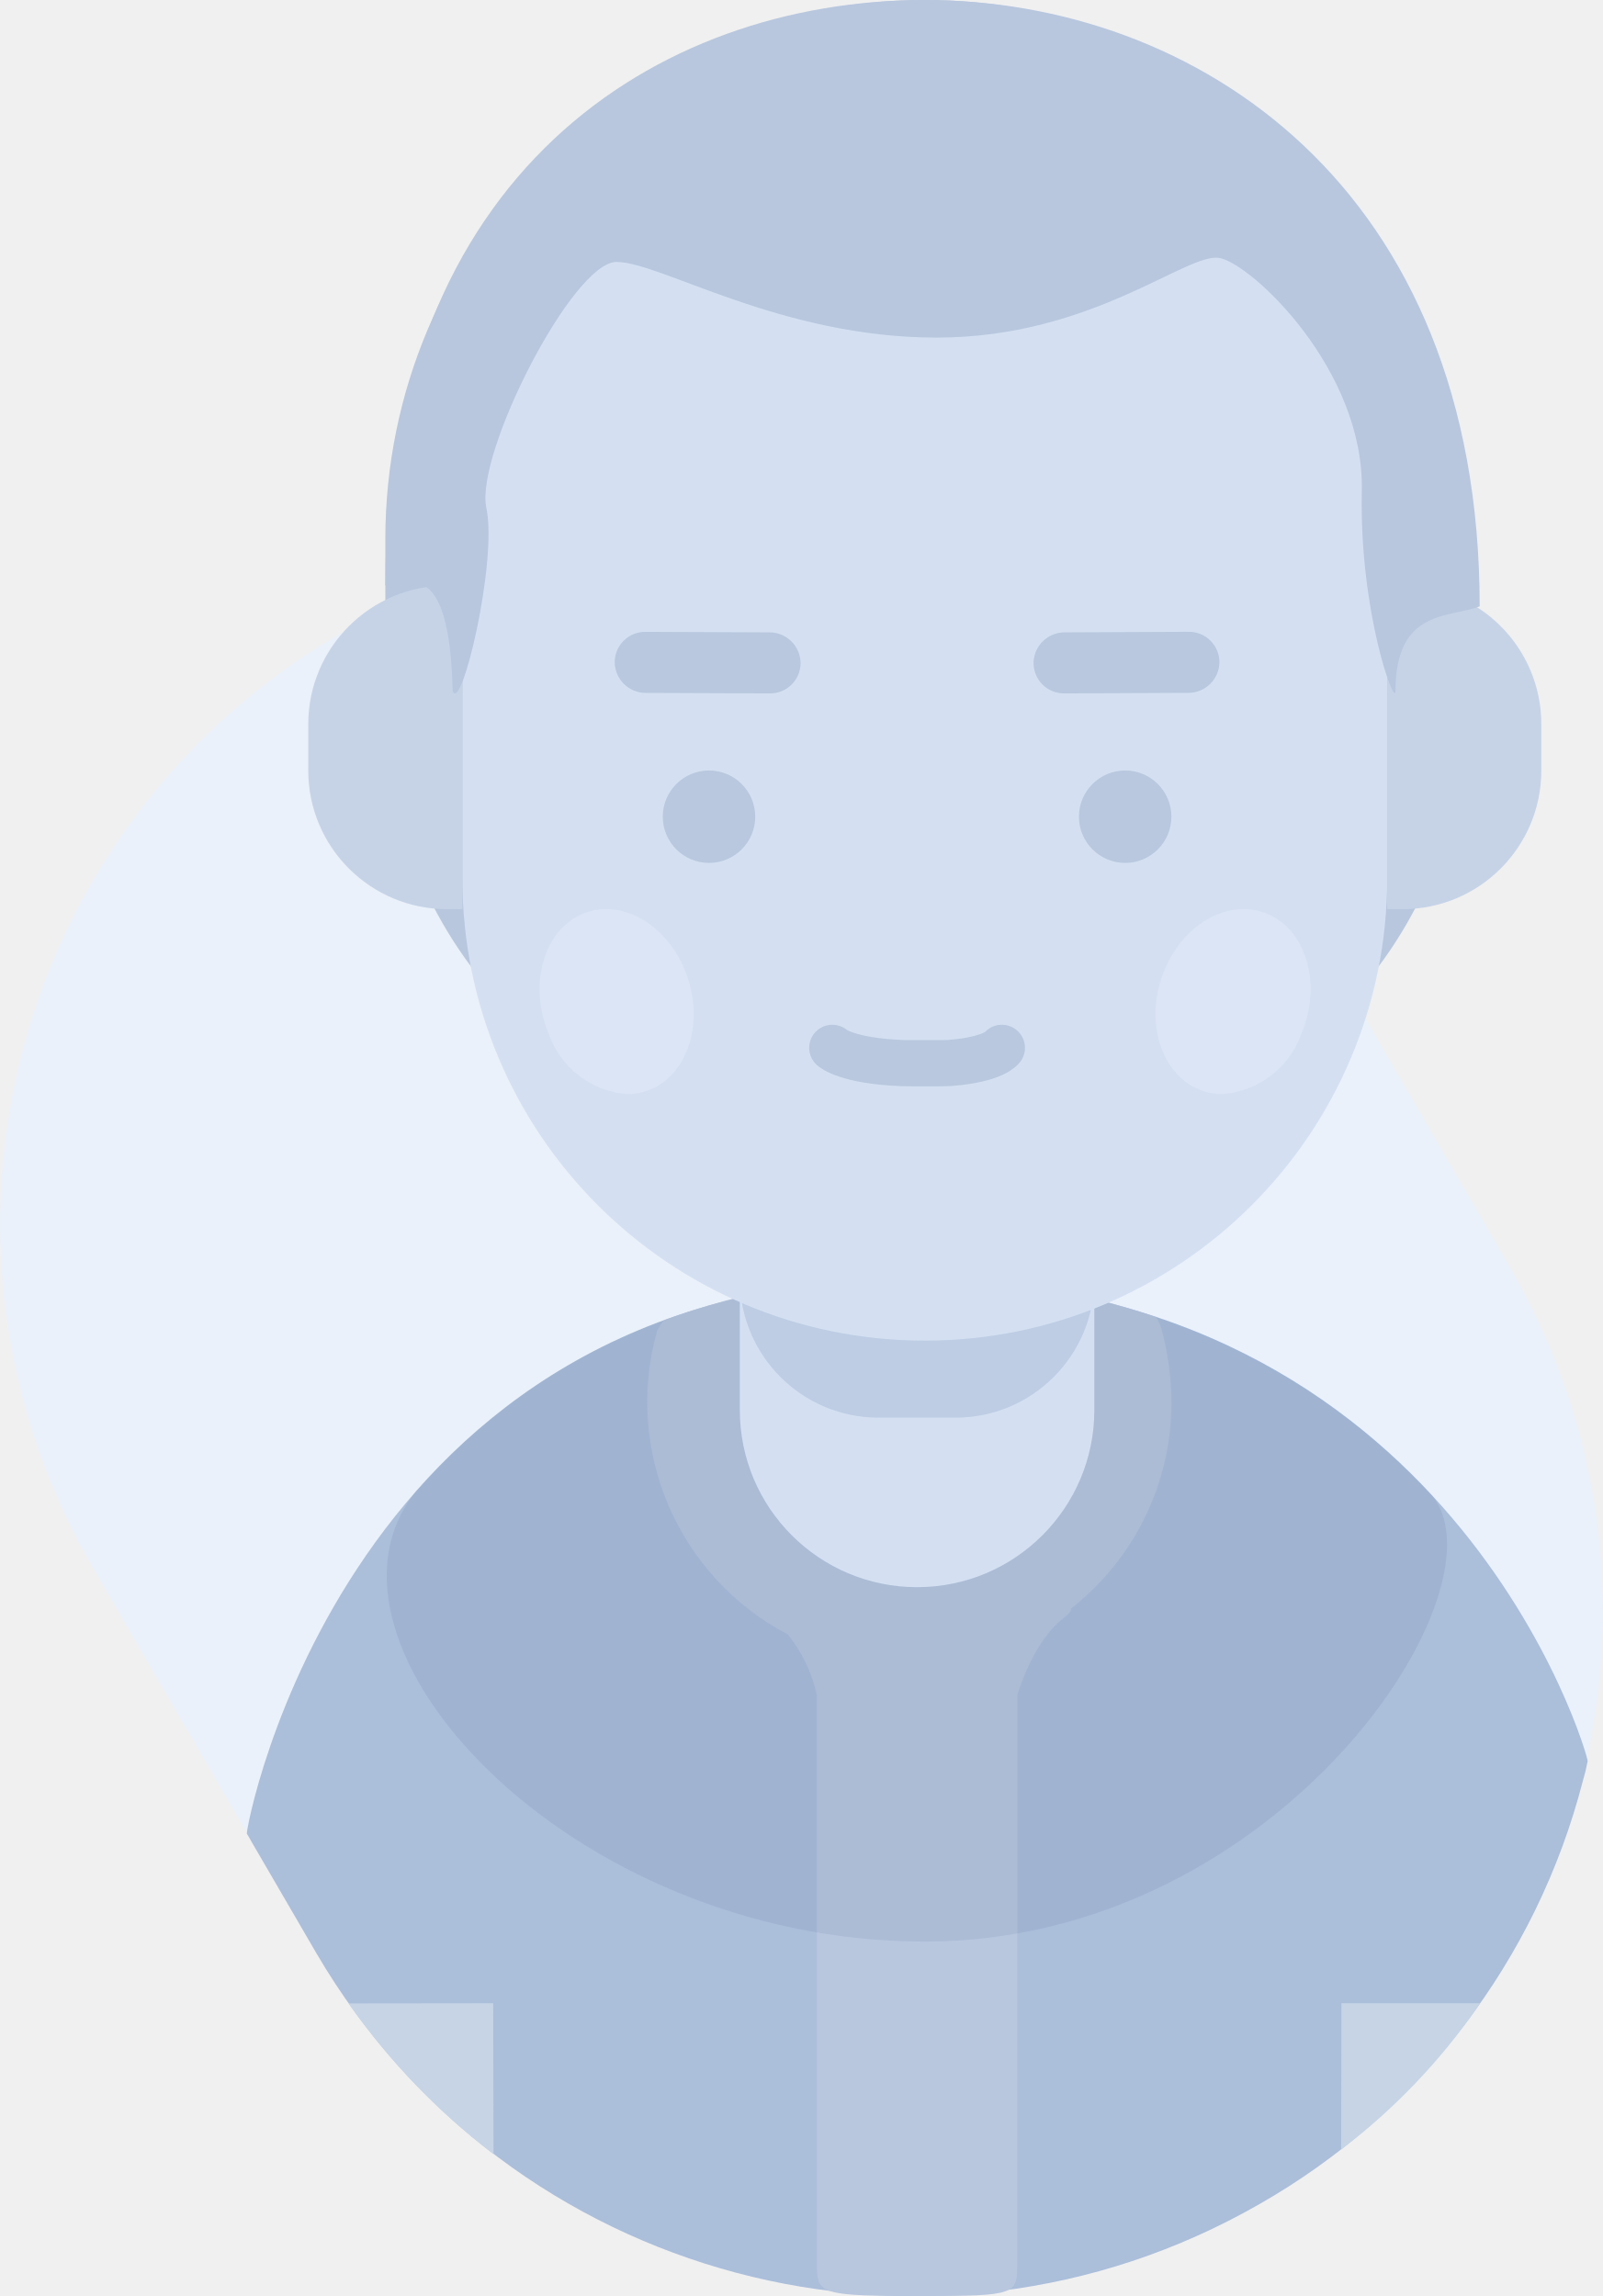
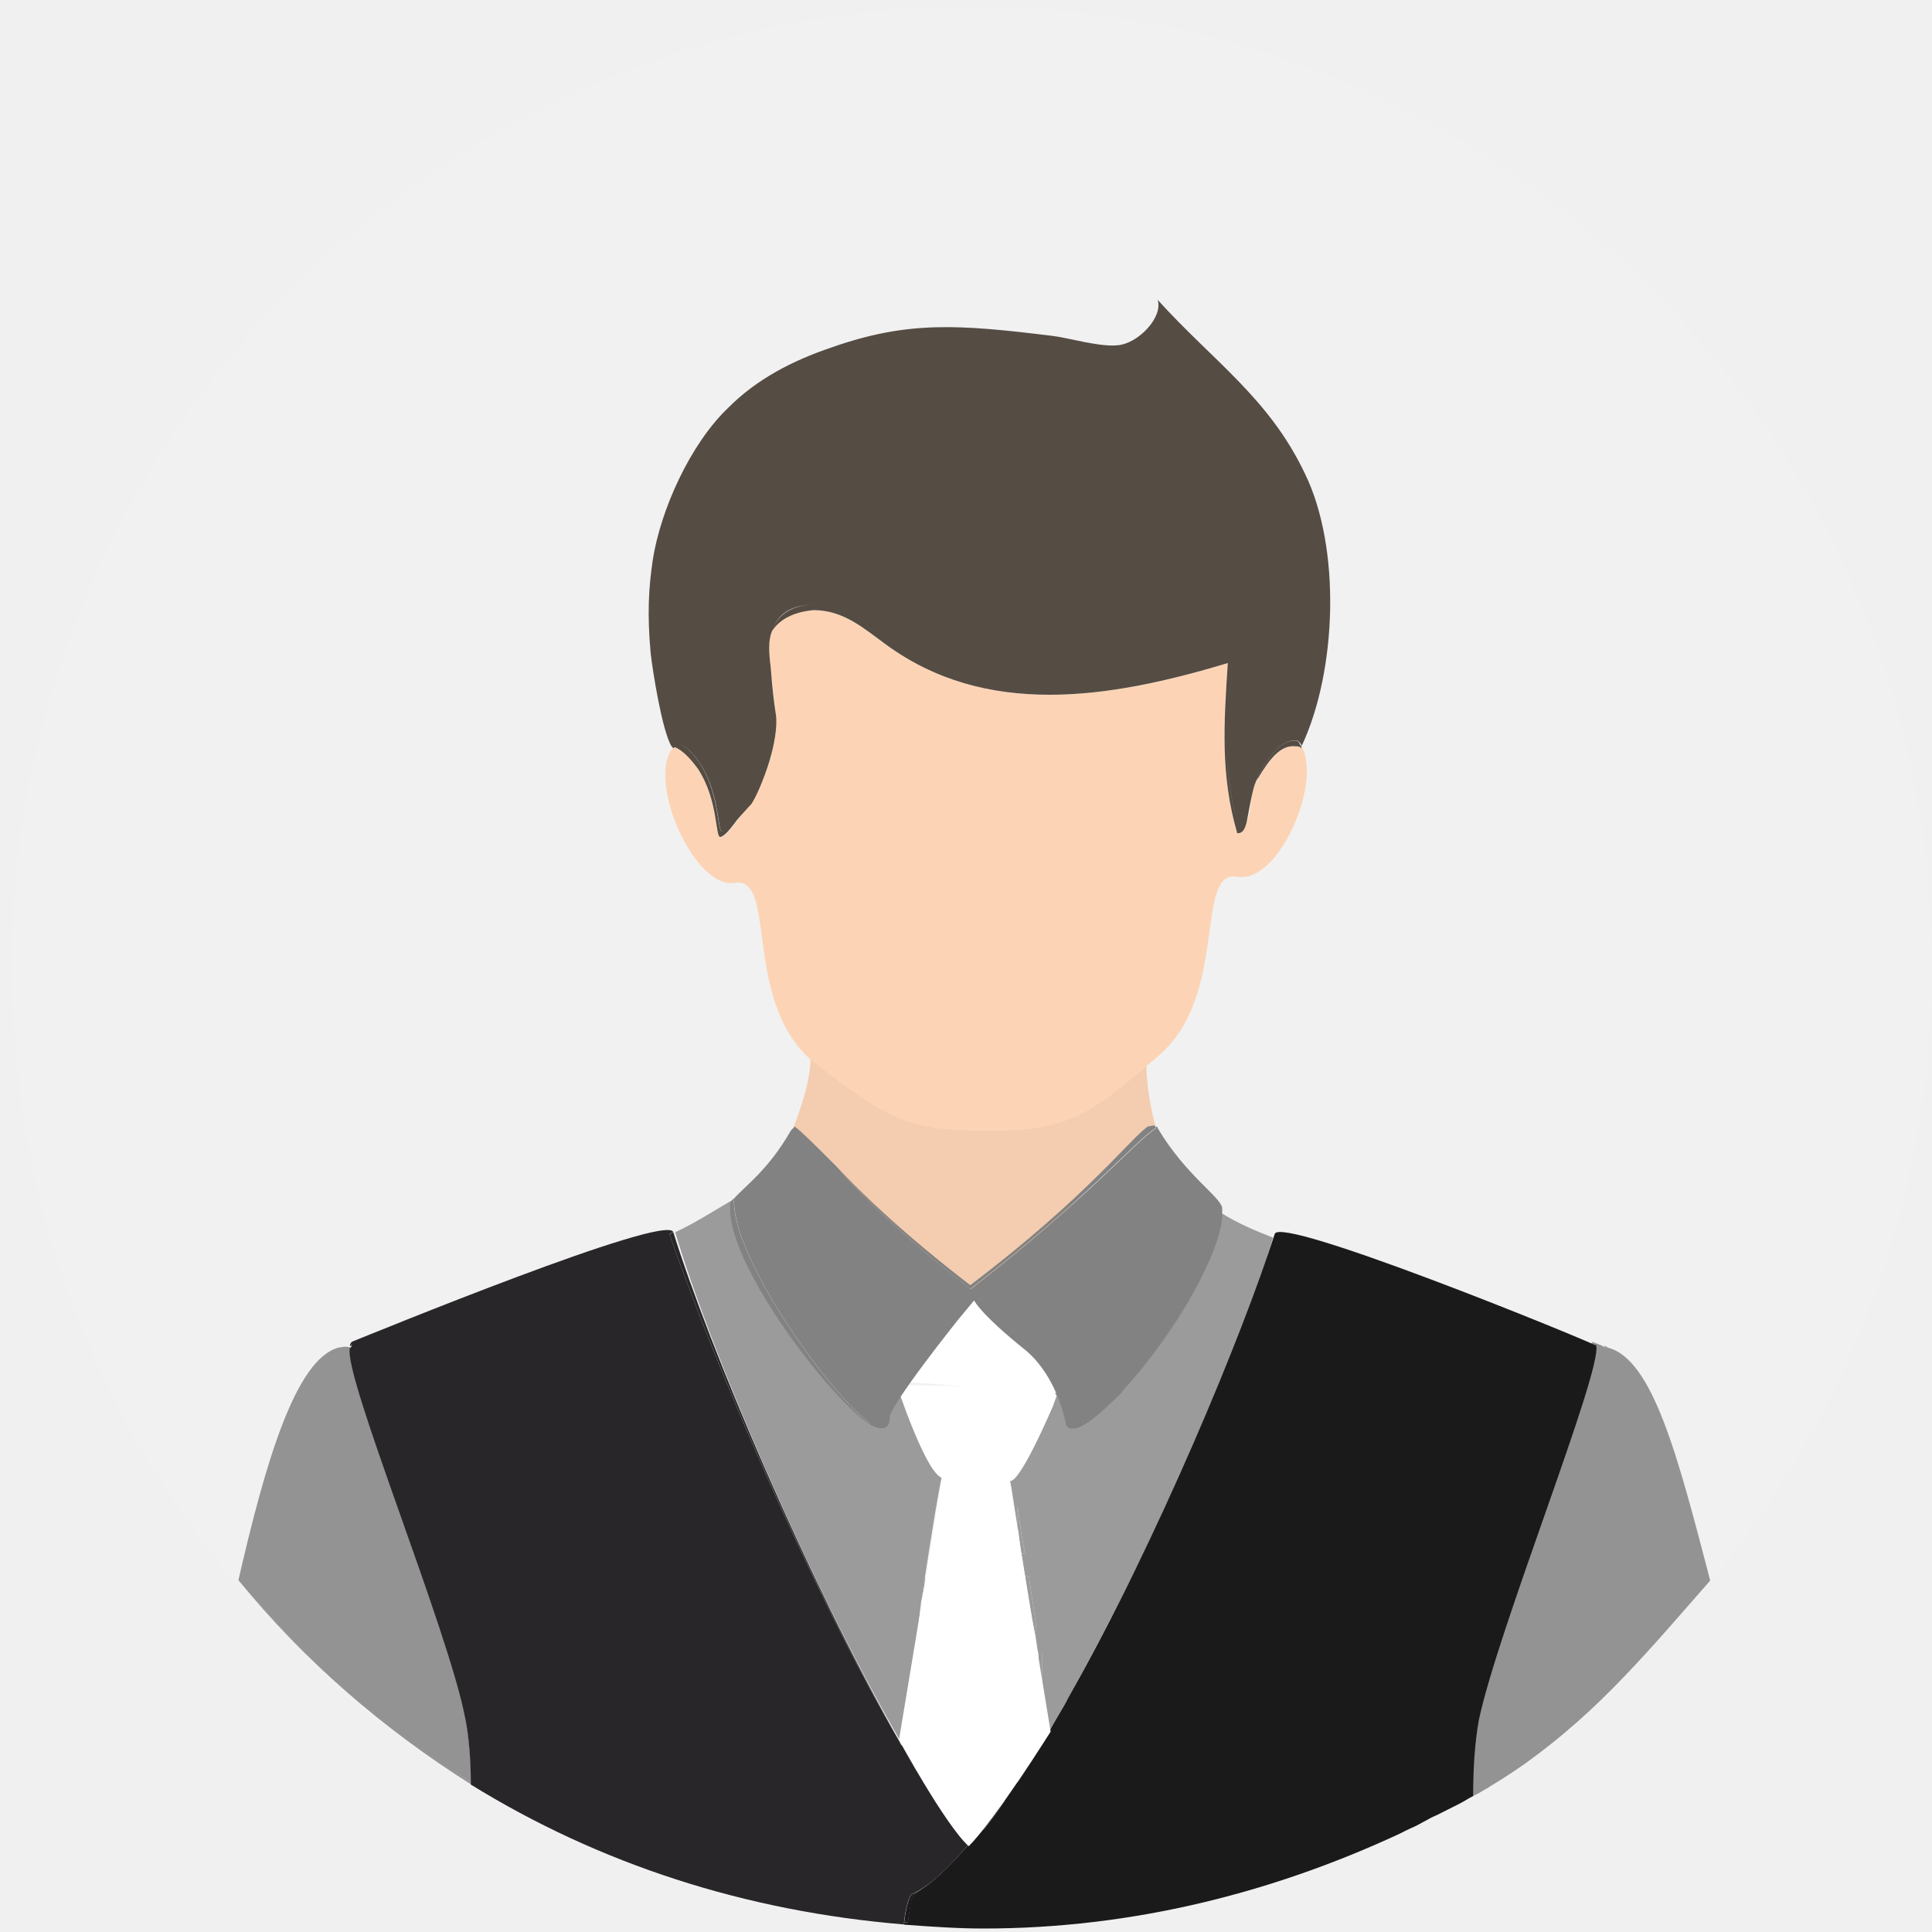
- <svg xmlns="http://www.w3.org/2000/svg" viewBox="0 0 104 149">
-   <defs>
-     <style>
-       .cls-1 {
-         clip-path: url(#clip-Canvas);
-       }
- 
-       .cls-2 {
-         fill: #eaf1fa;
-       }
- 
-       .cls-3 {
-         fill: #abbeda;
-       }
- 
-       .cls-4 {
-         fill: #c6d4e6;
-       }
- 
-       .cls-5 {
-         fill: #b8c7de;
-       }
- 
-       .cls-6 {
-         fill: rgba(22,51,110,0.57);
-         opacity: 0.129;
-       }
- 
-       .cls-7 {
-         fill: #d4e0f2;
-       }
- 
-       .cls-8 {
-         fill: #becde4;
-       }
- 
-       .cls-9 {
-         fill: #dce5f5;
-       }
- 
-       .cls-10 {
-         fill: #c6d3e7;
-       }
- 
-       .cls-11 {
-         fill: #b9c8de;
-       }
- 
-       .cls-12 {
-         fill: none;
-         stroke: #b9c8de;
-         stroke-linecap: round;
-         stroke-linejoin: round;
-         stroke-width: 3px;
-       }
-     </style>
-     <clipPath id="clip-Canvas">
-       <rect width="104" height="149" />
-     </clipPath>
-   </defs>
-   <g class="cls-1">
+ <svg xmlns="http://www.w3.org/2000/svg" version="1.1" x="0px" y="0px" viewBox="0 0 1000 1000" style="enable-background:new 0 0 1000 1000;" xml:space="preserve">
+   <style type="text/css">
+ 	.st0{fill:#828282;}
+ 	.st1{fill:#F1F1F1;}
+ 	.st2{fill:#F4CCAF;}
+ 	.st3{fill:#9B9B9B;}
+ 	.st4{fill:#939393;}
+ 	.st5{fill:#FFFFFF;}
+ 	.st6{opacity:0.15;enable-background:new    ;}
+ 	.st7{fill:#292629;}
+ 	.st8{fill:#1A1A1B;}
+ 	.st9{fill:#FCD4B5;}
+ 	.st10{fill:#554C44;}
+ </style>
+   <g id="Calque_2">
+     <polygon class="st0" points="460.6,720.5 495.9,683 469.5,691.1  " />
+     <path class="st0" d="M500,670.7c0,0,43.2,38.5,51.6,61.4s6.3-37,6.3-37L500,670.7z" />
+     <circle id="XMLID_41_" class="st1" cx="503" cy="500.6" r="497" />
+   </g>
+   <g id="Calque_1">
    <g>
-       <path class="cls-2" d="M22.358,40.96a44.86,44.86,0,0,1,61.082,16.27l14.57,25.087A44.308,44.308,0,0,1,81.643,143.04a44.86,44.86,0,0,1-61.082-16.27L5.991,101.682A44.309,44.309,0,0,1,22.358,40.96Z" />
-       <path class="cls-3" d="M59.031,83c35.136,0,44.023,30.926,43.975,31.292a12.785,12.785,0,0,1-.314,1.293A44.355,44.355,0,0,1,81.706,143.04a44.96,44.96,0,0,1-61.17-16.27l-4.26-7.324c-.086-.148-.141-.27-.261-.448S22.434,83,59.031,83Z" />
-       <path class="cls-4" d="M32.021,139.8l-.14-.107a44.325,44.325,0,0,1-9.15-9.51l-.122-.172L32,130Z" />
-       <path class="cls-4" d="M87.014,139.5l.134-.109a40.67,40.67,0,0,0,8.678-9.09l.2-.3H87.03Z" />
-       <path class="cls-5" d="M53,147V110a9.467,9.467,0,0,0-1.882-3.934,17.03,17.03,0,0,1-8.476-19.711,5.456,5.456,0,0,1,.438-.681,48.174,48.174,0,0,1,15.96-2.935,51.291,51.291,0,0,1,15.946,2.723,2.959,2.959,0,0,1,.345.7A19.026,19.026,0,0,1,76,91a16.972,16.972,0,0,1-6.533,13.4c.065.1-.057.288-.466.6-2.03,1.564-3,5-3,5v37c0,1.891-.183,2-6,2C53.342,149,53,148.928,53,147Z" />
-       <path class="cls-6" d="M59.031,83c16.337,0,27,6.686,33.727,13.878C98.236,102.734,83.158,126,60,126S19.095,106.539,27,96.769C33.493,89.38,43.585,83,59.031,83Z" />
-       <rect class="cls-7" width="23" height="31" rx="11.5" transform="translate(48 72)" />
-       <rect class="cls-8" width="23" height="18" rx="9" transform="translate(48 74)" />
-       <path class="cls-5" d="M35,0h0A35,35,0,0,1,70,35V45.96A28.04,28.04,0,0,1,41.96,74H28.04A28.04,28.04,0,0,1,0,45.96V35A35,35,0,0,1,35,0Z" transform="translate(25)" />
-       <rect class="cls-7" width="60" height="80" rx="30" transform="translate(30 7)" />
-       <path class="cls-9" d="M77.612,70.618c-2.442-1.165-3.352-4.623-2.032-7.726s4.368-4.674,6.809-3.509,3.352,4.622,2.032,7.725A5.907,5.907,0,0,1,79.315,71,3.932,3.932,0,0,1,77.612,70.618Zm-42-3.51c-1.311-3.1-.407-6.561,2.02-7.725s5.456.407,6.767,3.509.407,6.561-2.02,7.726A3.889,3.889,0,0,1,40.68,71,5.874,5.874,0,0,1,35.607,67.108Z" />
-       <path class="cls-10" d="M90,59V38h1a9,9,0,0,1,9,9v3a9,9,0,0,1-9,9ZM29,59a9,9,0,0,1-9-9V47a9,9,0,0,1,9-9h1V59Z" />
-       <path class="cls-11" d="M70,53a3,3,0,1,1,3,3A3,3,0,0,1,70,53ZM43,53a3,3,0,1,1,3,3A3,3,0,0,1,43,53Z" />
-       <path class="cls-11" d="M67.055,43.027a2.017,2.017,0,0,1,2.019-1.99L77.117,41a1.977,1.977,0,0,1,2,1.974,2.016,2.016,0,0,1-2.019,1.99L69.058,45h-.008A1.976,1.976,0,0,1,67.055,43.027ZM49.942,45,41.9,44.967a2.016,2.016,0,0,1-2.019-1.99,1.977,1.977,0,0,1,2-1.974l8.042.034a2.016,2.016,0,0,1,2.019,1.99A1.975,1.975,0,0,1,49.95,45Z" />
-       <path class="cls-12" d="M54,68s.9.848,4.554.991C58.7,69,59.85,69,60,69c.213,0,1.42,0,1.622-.018C64.482,68.759,65,68,65,68" />
-       <path class="cls-5" d="M25,37.95c.3.989,4.13-3.485,4.369,6.881.55,1.576,2.926-8.4,2.185-11.881S37.146,17,40,17s10.6,4.909,20.769,4.909,16.277-5.6,18.385-5.16,9.372,7.261,9.2,15.121,2.185,14.17,2.185,12.961c0-5.335,3.518-4.72,5.462-5.48C96,12.05,77.526,0,60,0S25,11.443,25,37.95Z" />
+       <path class="st1" d="M475.8,918.7c0-1-1-2-1-2C474.8,917.7,475.8,917.7,475.8,918.7z" />
+       <path class="st1" d="M529.6,756.2C529.6,756.2,528.7,756.2,529.6,756.2L529.6,756.2z" />
+       <path class="st1" d="M532.6,750.4c0,1-1,1-1,2c2.9-5.9,5.9-10.8,7.8-15.7l0,0C537.5,740.6,535.5,745.5,532.6,750.4z" />
+       <path class="st1" d="M730.3,947.1c-2,1-3.9,2-5.9,2.9C726.4,949.1,728.3,948.1,730.3,947.1z" />
+       <path class="st1" d="M397.5,345.1c2,8.8,2,21.5,2.9,26.4c1,6.9,0,14.7-2,21.5c2.9-7.8,3.9-16.6,2.9-24.5c-1-5.9-2-17.6-2.9-26.4    c-1-5.9,0-11.7,1-15.7C397.5,331.4,396.5,337.3,397.5,345.1z" />
+       <path class="st1" d="M755.7,933.4c-3.9,2-7.8,3.9-11.7,5.9C747.9,938.3,751.8,935.4,755.7,933.4z" />
+       <path class="st1" d="M483.6,760.1l1,1c-1-1-2-2.9-2-3.9C482.7,758.2,483.6,759.2,483.6,760.1z" />
+       <path class="st1" d="M649.1,406.8c-2.9,6.9-2.9,13.7-3.9,18.6C646.1,421.5,647.1,413.6,649.1,406.8z" />
+       <path class="st1" d="M546.3,718.1v1V718.1C546.3,718.1,546.3,717.1,546.3,718.1C546.3,717.1,546.3,718.1,546.3,718.1z" />
+       <path class="st1" d="M827.2,696.5h-1c2.9,13.7-50.9,146.8-60.7,192.8c-2,10.8-2.9,23.6-2.9,39.3c1,0,1-0.1,2-0.1    c0-14.7,1-28.4,2.9-40.1C776.3,843.3,830.1,711.2,827.2,696.5z" />
+       <path class="st1" d="M791,910.9c-1,1-2,1-2,2C790,912.8,791,911.9,791,910.9z" />
+       <path class="st1" d="M503.2,584.9c2,0,4.9,0,6.9,0l0,0C508.1,584.9,505.2,584.9,503.2,584.9z" />
+       <path class="st1" d="M770.4,924.6c0,0-1,0-1,1C770.4,925.6,770.4,924.6,770.4,924.6z" />
+       <path class="st2" d="M594.2,583c2.3,1.4,2.9-1,3.9,0c-2.9-10.8-4.7-22.4-4.7-31.2c-29.5,22.4-41.3,33.1-75.6,33.1    c-2,0-4.9,0-6.9,0c-2.9,0-4.9,0-6.9,0c-37.2,0-51.2-16.8-83.5-41.2c-1.3-3-1,4.1-1,4.1l0,0c0,10.8-4.3,23.9-9.1,36.6    c3.9,2,11.6,9.6,21.3,20.3c14.7,14.7,37.9,37.6,71.1,64C562.7,622.7,585.4,588.9,594.2,583z" />
+       <path class="st3" d="M465,717.1c0-1-1-1-1-2c-4.9,6.9-7.8,12.7-6.9,19.6c2.9,26.4-79.2-71.5-78.3-109.6c0-1,0-1,0-2s1-2,2-2.9l0,0    c-8.8,4.9-20.6,12.7-31.3,17.6C367.1,697.5,418,817.9,466,901.1l0,0c0-2,1-4.9,1-6.9v1c2-12.7,3.9-25.4,5.9-37.2v-1    c2-9.8,2.9-19.6,3.9-28.4c1-3.9,1-8.8,2-12.7l0,0c3.9-25.4,6.9-44,8.8-51.9c-1-1-1-1-2-2c-1,0-1-1-1-1l-1-1c0-1-1-2-1-2.9v-1    c-1-1-1-2-2-3.9c0-1-1-1-1-2" />
+       <polygon class="st4" points="764.6,928.5 761.1,930.3 761.6,799.3 811.5,708.3 824.3,694.6 829.2,696.5 827.2,720 829.2,758.2     819.4,815.9 806.6,880.5 782.2,912.8   " />
+       <path class="st3" d="M632.4,628c0,2,0,4.9-1,7.8c-7.8,42.1-79.5,124.3-80.3,97.9c1-4.9-1-9.8-4.9-15.7v1v4.9    c-2.9,8.8-7.8,16.6-12.7,26.4c2-4.9,4.9-9.8,6.9-13.7h-1c-2.9,4.9-4.9,9.8-7.8,15.7c0,1-1,1-1,2c-1,2-2,4.9-3.9,7.8c0,0,0,1-1,1    c-1,1-2,2-2.9,2.9c1,4.9,2,12.7,3.9,24.5v-10.8c1,6.9,2,15.7,3.9,24.5h-2c1,3.9,1,7.8,2,11.7h2c1,8.8,2.9,17.6,3.9,28.4h-1    c1,3.9,1,7.8,2,11.7h2v1c0,1,0,1,0,2v12.7c1,7.8,2.9,15.7,3.9,24.5c0-1,1-1,1-2c2.9-4.9,5.9-10.8,8.8-15.7    c45-81.2,90.9-184,105.7-237.9C649.1,636.8,640.2,632.9,632.4,628z" />
+       <path class="st3" d="M826.2,696.5h1l0,0c0,0,1,0,2,0C828.2,696.5,827.2,696.5,826.2,696.5C826.2,695.5,826.2,696.5,826.2,696.5z" />
+       <path class="st4" d="M123.4,817.9C123.4,817.9,123.4,818.9,123.4,817.9c34.3,42.1,75.4,77.3,120.4,105.7v-1    C198.8,894.2,157.7,859,123.4,817.9z" />
+       <path class="st4" d="M181.2,697.5C181.2,697.5,181.2,696.5,181.2,697.5c-2-1-4.9,0-5.9,0c-22.5,5.9-38.2,60.7-51.9,120.4    c34.3,41.1,74.4,76.3,120.4,104.7c0-11.7-1-23.5-2.9-33.3C232.1,843.3,178.2,711.2,181.2,697.5z" />
+       <path class="st4" d="M764.6,928.5c2-1,2.9-2,4.9-2.9C767.5,926.5,766.5,927.5,764.6,928.5L764.6,928.5z" />
+       <path class="st4" d="M789,912.8c-5.9,3.9-11.7,7.8-18.6,11.7C777.3,920.7,783.2,916.8,789,912.8z" />
+       <path class="st4" d="M885.2,818.1c-16.6-63.6-29.6-114.7-53.1-120.6c0,0-1,0,0,0l0,0c-1-1-2-1-2.9-1c1,0,1,0,2,1c-2-1-2.9-1-3.9-1    c2.9,14.7-50.9,146.8-59.7,191.9c-2,11.7-2.9,25.4-2.9,40.1c2-1,2.9-2,4.9-2.9c0,0,1,0,1-1c5.9-3.9,12.7-7.8,18.6-11.7    c1-1,2-1,2-2C826.2,887.4,856.8,850.4,885.2,818.1z" />
+       <path class="st4" d="M827.2,696.5c1,0,2,0,3.9,1c-1,0-2-1-2-1C828.2,696.5,827.2,696.5,827.2,696.5L827.2,696.5z" />
+       <path class="st5" d="M545.3,722c0-1,1-2,1-3.9C546.3,719,545.3,720,545.3,722L545.3,722z" />
+       <path class="st5" d="M545.3,722v1c1-2,1-2.9,1-3.9v-1C546.3,719,546.3,721,545.3,722z" />
+       <path class="st5" d="M545.3,722c1-2,1-2.9,1-3.9C546.3,719,545.3,721,545.3,722L545.3,722z" />
+       <path class="st1" d="M467,903.1v-7.8c0,2-1,3.9-1,5.9C466,902.1,467,902.1,467,903.1z" />
+       <path class="st6" d="M467,903.1v-7.8c0,2-1,3.9-1,5.9C466,902.1,467,902.1,467,903.1z" />
+       <path class="st3" d="M466,901.1L466,901.1c0-2,1-3.9,1-5.9v-1C467,897.2,466,899.1,466,901.1z" />
+       <path class="st6" d="M466,901.1L466,901.1c0-2,1-3.9,1-5.9v-1C467,897.2,466,899.1,466,901.1z" />
+       <path class="st3" d="M485.6,762.1C485.6,762.1,484.6,761.1,485.6,762.1C484.6,761.1,484.6,762.1,485.6,762.1z" />
+       <path class="st6" d="M485.6,762.1C485.6,762.1,484.6,761.1,485.6,762.1C484.6,761.1,484.6,762.1,485.6,762.1z" />
+       <path class="st5" d="M481.7,756.2C481.7,756.2,482.7,756.2,481.7,756.2c1,2,2,3.9,2.9,4.9c-1-2.9-2.9-5.9-3.9-7.8    C480.7,754.3,481.7,755.3,481.7,756.2z" />
+       <path class="st6" d="M481.7,756.2C481.7,756.2,482.7,756.2,481.7,756.2c1,2,2,3.9,2.9,4.9c-1-2.9-2.9-5.9-3.9-7.8    C480.7,754.3,481.7,755.3,481.7,756.2z" />
+       <path class="st5" d="M482.7,757.2C482.7,756.2,481.7,756.2,482.7,757.2C481.7,756.2,481.7,756.2,482.7,757.2z" />
+       <path class="st6" d="M482.7,757.2C482.7,756.2,481.7,756.2,482.7,757.2C481.7,756.2,481.7,756.2,482.7,757.2z" />
+       <path class="st5" d="M473.8,737.6L473.8,737.6c2,3.9,3.9,8.8,6.9,13.7C477.8,746.4,475.8,741.5,473.8,737.6z" />
+       <path class="st6" d="M473.8,737.6L473.8,737.6c2,3.9,3.9,8.8,6.9,13.7C477.8,746.4,475.8,741.5,473.8,737.6z" />
+       <path class="st3" d="M476.8,828.7c1-3.9,1-8.8,2-12.7l0,0C478.7,819.9,477.8,823.8,476.8,828.7z" />
+       <path class="st6" d="M476.8,828.7c1-3.9,1-8.8,2-12.7l0,0C478.7,819.9,477.8,823.8,476.8,828.7z" />
+       <path class="st3" d="M537.5,860c1,3.9,1,7.8,2,11.7V859c0-1,0-1,0-2v-1h-2c0,1,0,1,0,2S537.5,859,537.5,860z" />
+       <path class="st1" d="M509.1,946.1c2.9-4.9,5.9-8.8,9.8-13.7h-9.8V946.1z" />
+       <path class="st3" d="M530.6,804.2c-2-8.8-2.9-17.6-3.9-24.5v10.8c1,3.9,1,8.8,2,13.7H530.6z" />
+       <path class="st1" d="M526.7,761.1L526.7,761.1L526.7,761.1z" />
+       <path class="st6" d="M526.7,761.1L526.7,761.1L526.7,761.1z" />
+       <path class="st1" d="M527.7,760.1c0-1,1-2,1-2.9C528.7,757.2,527.7,758.2,527.7,760.1L527.7,760.1z" />
+       <path class="st6" d="M527.7,760.1c0-1,1-2,1-2.9C528.7,757.2,527.7,758.2,527.7,760.1L527.7,760.1z" />
+       <path class="st1" d="M526.7,761.1l1-1L526.7,761.1L526.7,761.1z" />
+       <path class="st6" d="M526.7,761.1l1-1L526.7,761.1L526.7,761.1z" />
+       <path class="st5" d="M526.7,761.1C526.7,761.1,527.7,760.1,526.7,761.1l1-2C527.7,760.1,526.7,760.1,526.7,761.1z" />
+       <path class="st6" d="M526.7,761.1C526.7,761.1,527.7,760.1,526.7,761.1l1-2C527.7,760.1,526.7,760.1,526.7,761.1z" />
+       <path class="st1" d="M546.3,718.1C546.3,718.1,546.3,717.1,546.3,718.1C546.3,717.1,546.3,717.1,546.3,718.1L546.3,718.1z" />
+       <path class="st6" d="M546.3,718.1C546.3,718.1,546.3,717.1,546.3,718.1C546.3,717.1,546.3,717.1,546.3,718.1L546.3,718.1z" />
+       <path class="st5" d="M545.3,716.1v5.9c0-1,1-2,1-2.9v-1C546.3,717.1,545.3,716.1,545.3,716.1z" />
+       <path class="st6" d="M545.3,716.1v5.9c0-1,1-2,1-2.9v-1C546.3,717.1,545.3,716.1,545.3,716.1z" />
+       <path class="st5" d="M545.3,724.9v-2C545.3,723.9,545.3,724.9,545.3,724.9L545.3,724.9z" />
+       <path class="st6" d="M545.3,724.9v-2C545.3,723.9,545.3,724.9,545.3,724.9L545.3,724.9z" />
+       <path class="st3" d="M536.5,844.3c-1-10.8-2.9-19.6-3.9-28.4h-2c1,8.8,2.9,18.6,4.9,28.4H536.5z" />
+       <path class="st0" d="M410.2,583L410.2,583C411.2,583,411.2,583,410.2,583z" />
+       <path class="st0" d="M456.2,733.7c-1-5.9,2-12.7,6.9-19.6l1,1l0,0l1-1c0-1,0-1,1-2l0,0c2-2,3.9-3.9,5.9-6.9c2-2,3.9-3.9,5.9-5.9    c3.9-3.9,7.8-7.8,11.7-10.8c4.9-3.9,8.8-7.8,11.7-11.7c1-1,2-2,2.9-3.9c0,0,0,1,1,1c1-1,1-2,2-2.9c1,2,2,2.9,2.9,3.9v2.9    c2,2,4.9,4.9,8.8,7.8h2.9c3.9,2.9,7.8,6.9,11.7,10.8h-4.9c1,1,1,1,2,2l1,1h2c2,2,3.9,3.9,5.9,5.9v2l1,1v-4.9    c2,2.9,3.9,4.9,5.9,6.9v2.9l1,1c-1,2-1,2-1,2.9c0,0,0,0,0,1c0-1,1-2,1-2.9c4.9,6.9,7.8,12.7,6.9,19.6    c-2.9,24.5,69.5-58.7,77.3-98.9c1-2.9,1-4.9,1-7.8c0-1,0-2,0-2.9c-1-5.9-18.6-16.6-33.3-41.1c0-1-1-1-1-1v1    c-9.8,5.9-35.2,36.2-95.9,83.2c-35.2-27.4-56.8-48.9-69.5-63.6c-10.8-10.8-17.6-17.6-21.5-20.6c0,0-1,1-2,2    c-11.7,20.6-24.5,29.4-29.4,35.2C377.9,658.3,459.2,760.1,456.2,733.7z" />
+       <path class="st0" d="M502.2,667.2c60.7-47,86.1-77.3,95.9-83.2v-1c-1-1-2,0-3.9,0c-8.8,5.9-31.3,36.2-92,82.2    c-34.3-26.4-55.8-47-69.5-61.7C445.5,618.2,467,639.7,502.2,667.2z" />
+       <path class="st0" d="M377.9,625.1c-1,38.2,82.2,136.1,79.3,109.6c-1-6.9,2-12.7,6.9-19.6c0,0,0-1-1-1c-4.9,6.9-7.8,13.7-6.9,19.6    c2.9,26.4-78.3-75.4-76.3-113.5c-1,1-2,2-2,2.9C377.9,624.1,377.9,624.1,377.9,625.1z" />
+       <path class="st0" d="M554.1,734.7c1-6.9-2-12.7-6.9-19.6c0,1,0,2-1,2.9c2.9,5.9,4.9,10.8,4.9,15.7c1,28.4,72.4-55.8,80.3-97.9    C623.6,676,551.2,759.2,554.1,734.7z" />
+       <path class="st0" d="M544.3,714.1c0,1,1,1,1,2v-4.9c0,1,0,1,1,2v-2.9c-2-2-3.9-3.9-5.9-6.9v4.9c1,1,1,2,2,2.9    C543.3,712.2,544.3,713.2,544.3,714.1z" />
+       <path class="st0" d="M518.9,687.7c2.9,2.9,6.9,5.9,9.8,8.8h4.9c-3.9-3.9-7.8-7.8-11.7-10.8h-2.9c1,1,1,1,2,2H518.9z" />
+       <path class="st0" d="M509.1,678.9v-2C509.1,676.9,510.1,677.9,509.1,678.9l1-3.9c-1-1-2-2-2.9-3.9c-1,1-2,2-2,2.9c1,1,1,2,2,2.9    C508.1,677.9,508.1,677.9,509.1,678.9z" />
+       <path class="st0" d="M465,714.1c0-1,1-1,1-2C465,713.2,465,713.2,465,714.1z" />
+       <path class="st0" d="M516.9,685.8h2c-2.9-2.9-5.9-5.9-8.8-7.8v2C512,681.8,514,683.8,516.9,685.8z" />
+       <path class="st0" d="M509.1,678.9C509.1,678.9,510.1,679.9,509.1,678.9L509.1,678.9c1-1,0-2,0-2V678.9z" />
+       <path class="st0" d="M518.9,687.7h2c-1-1-2-1-2-2h-2C516.9,686.7,517.9,686.7,518.9,687.7z" />
+       <path class="st0" d="M546.3,715.1v2l0,0C546.3,716.1,546.3,716.1,546.3,715.1c1-1,0-1,0-2V715.1L546.3,715.1z" />
+       <path class="st0" d="M545.3,716.1c0,1,1,1,1,2v-2c0,0,0,0,0-1v-1c-1-1-1-1-1-2V716.1z" />
+       <path class="st0" d="M539.4,707.3v-2c-2-2-3.9-3.9-5.9-5.9h-2c2,2,2.9,2.9,4.9,4.9C537.5,705.3,538.4,706.3,539.4,707.3z" />
+       <path class="st7" d="M490.5,941.2c-3.9-5.9-7.8-11.7-11.7-18.6h-1c0-1-1-2.9-2-3.9c0-1-1-2-1-2c-1-1-1-2-2-2.9v-1    c-2-2.9-3.9-5.9-5.9-9.8l0,0v1c0-1-1-1-1-2c-48-82.2-98.9-203.6-119.4-263.3c1,0,1-1,2-1l0,0c-3.9-9.8-156.6,52.9-166.4,56.8    c0,0-1,1-1,2c0,0,0,0,1,0c0,0,0,1-1,1c-3.9,13.7,50.9,145.8,59.7,191.9c2,9.8,2.9,22.5,2.9,34.3c66.6,41.1,141.9,65.6,224.2,72.4    v-1c1-8.8,2.9-13.7,3.9-14.7c8.8-3.9,18.6-12.7,28.4-24.5c0,0,0,0,1-1C497.3,951,494.4,946.1,490.5,941.2z M182.2,695.5    C182.2,696.5,181.2,696.5,182.2,695.5L182.2,695.5z" />
+       <path class="st7" d="M466,902.1C466,902.1,466,901.1,466,902.1C466,901.1,466,901.1,466,902.1c-48-84.2-98.9-204.6-117.5-264.3    c-1,0-1,1-2,1C367.1,698.5,418,819.9,466,902.1z" />
+       <path class="st7" d="M182.2,695.5C181.2,696.5,182.2,696.5,182.2,695.5L182.2,695.5z" />
+       <path class="st7" d="M181.2,696.5C181.2,696.5,181.2,697.5,181.2,696.5C182.2,697.5,182.2,696.5,181.2,696.5    C182.2,696.5,182.2,696.5,181.2,696.5z" />
+       <path class="st7" d="M466,902.1c0,1,1,1,1,2L466,902.1C467,902.1,466,902.1,466,902.1C466,901.1,466,902.1,466,902.1z" />
+       <path class="st7" d="M466,901.1C466,901.1,466,902.1,466,901.1C466,902.1,466,901.1,466,901.1L466,901.1z" />
+       <path class="st7" d="M475.8,918.7c1,1,1,2.9,2,3.9h1c0,0,0-1-1-1C476.8,920.7,476.8,919.7,475.8,918.7z" />
+       <path class="st7" d="M474.8,916.8c-1-1-1-2.9-2-3.9v1C473.8,914.8,473.8,915.8,474.8,916.8z" />
+       <path class="st8" d="M762.6,929.5L762.6,929.5c-2,1-4.9,2.9-6.9,3.9C757.7,932.4,760.6,930.5,762.6,929.5z" />
+       <path class="st8" d="M826.2,696.5C826.2,696.5,826.2,695.5,826.2,696.5C826.2,695.5,825.2,695.5,826.2,696.5    c-9.8-4.9-163.5-67.5-166.4-57.8c-16.6,51.9-60.7,158.6-106.7,239.8c-2.9,5.9-6.9,11.7-9.8,17.6l0,0c-2,2-2.9,4.9-4.9,6.9v1    c-3.9,6.9-7.8,12.7-11.7,18.6v-1c-2.9,3.9-4.9,7.8-7.8,10.8h1c-3.9,5.9-6.9,9.8-10.8,14.7v-1l-1,1c-2,2-2.9,3.9-4.9,5.9l-1,1    c-1,1-1,1-2,2c-9.8,11.7-18.6,19.6-27.4,24.5c-1,1-2,6.9-2.9,14.7c-1,0-1,0-2,0v1c13.7,1,27.4,2,41.1,2    c77.3,0,149.8-18.6,215.3-49c2-1,3.9-2,5.9-2.9c4.9-2,8.8-4.9,13.7-6.9c3.9-2,7.8-3.9,11.7-5.9c2-1,4.9-2.9,6.9-3.9    c0-15.7,1-28.3,2.9-39.1C775.3,843.3,829.2,710.2,826.2,696.5z" />
+       <path class="st8" d="M543.3,896.2L543.3,896.2c3.9-4.9,6.9-11.7,9.8-17.6c-2.9,5.9-5.9,10.8-8.8,15.7    C544.3,895.2,543.3,895.2,543.3,896.2z" />
+       <path class="st8" d="M825.2,695.5C825.2,695.5,826.2,695.5,825.2,695.5C826.2,695.5,826.2,695.5,825.2,695.5z" />
+       <path class="st8" d="M501.2,954.9C501.2,955.9,501.2,955.9,501.2,954.9c1,0,1,0,2-1v-1l-1,1C501.2,954.9,501.2,954.9,501.2,954.9z    " />
+       <path class="st8" d="M526.7,922.6c3.9-5.9,7.8-11.7,11.7-18.6v-1c-3.9,6.9-7.8,12.7-11.7,18.6V922.6z" />
+       <path class="st8" d="M509.1,947.1c3.9-4.9,6.9-8.8,10.8-14.7h-1c-3.9,4.9-6.9,8.8-9.8,13.7V947.1z" />
+       <path class="st8" d="M500.3,955.9c-9.8,11.7-19.6,20.6-28.4,24.5c-1,1-2.9,5.9-3.9,14.7c1,0,1,0,2,0c1-7.8,2-13.7,2.9-14.7    C481.7,975.5,491.5,967.7,500.3,955.9C501.2,955.9,501.2,955.9,500.3,955.9L500.3,955.9z" />
+       <path class="st9" d="M421,546.8c33.3,27.4,45,38.2,82.2,38.2c2,0,4.9,0,6.9,0l0,0c0,0,0,0,1,0c2,0,3.9,0,6.9,0    c33.3,0,47-8.8,74.4-32.3c2-2,4.9-3.9,6.9-5.9c37.2-31.3,18.6-96.9,41.1-93c21.5,3.9,44-48.9,33.3-67.5c0,0,0,0,0,1    c-1-1-2-1-2.9-1c-7.8-1-13.7,6.9-19.6,16.6c-1,1-1,2.9-2,3.9c-2,6.9-2,14.7-3.9,18.6c-1,2.9-2,5.9-4.9,5.9    c-8.8-30.3-6.9-56.8-4.9-88.1c-61.7,18.6-125.3,28.4-177.2-9.8c-10.8-7.8-21.5-17.6-37.2-17.6c-10.8,1-17.6,3.9-21.5,10.8    c-2,4.9-2,9.8-1,15.7c1,8.8,2,20.6,2.9,26.4c0.5,4.2-2.4,9.3-2.9,13.9c-0.4,3.9,1.8,7.4,0,10.6c-6.8,12-8.8,21.5-11.7,24.5    c-2.9,2.9-9.8,14.7-13.7,15.7c-2.9,1-1-18.6-11.7-35.2c-7.8-10.8-11.7-10.8-12.7-11.7c-14.7,15.7,9.8,73.4,31.3,70.5    c22.5-3.9,3.9,60.7,40.1,92c0-1,0-2,0-2.9C421,546.8,421,546.8,421,546.8z" />
+       <path class="st9" d="M510.1,584.9c2,0,4.9,0,6.9,0C515,584.9,513,584.9,510.1,584.9C511,584.9,511,584.9,510.1,584.9z" />
+       <path class="st9" d="M421,549.7c32.3,24.5,45,35.2,82.2,35.2c-37.2,0-48.9-10.8-82.2-38.2c0,0,0,0-1-1c0,1,0,2,0,2.9l0,0    C420,548.7,420,548.7,421,549.7z" />
+       <path class="st10" d="M361.3,398c10.8,16.6,8.8,36.2,11.7,35.2c3.9-1,10.8-12.7,13.7-15.7c2-2,7.8-12.7,11.7-24.5    c-2.9,9.8-7.8,18.6-10.8,21.5s-9.8,14.7-13.7,15.7c-2.9,1-1-18.6-11.7-35.2c-8.8-12.7-12.7-9.8-12.7-9.8c-1,0-1,1-1,1    C349.5,387.2,353.4,387.2,361.3,398z" />
+       <path class="st10" d="M675.5,245.3c-18.6-39.2-47-57.8-76.3-90.1c2.9,8.8-9.8,22.5-20.6,23.5c-9.8,1-25.4-3.9-34.3-4.9    c-48-5.9-74.4-7.8-113.5,5.9c-20.6,6.9-39.2,16.6-53.8,31.3c-19.6,18.6-35.2,52.9-39.2,79.3c-2,13.7-2.9,27.4-1,48    c1,8.8,5.9,40.1,10.8,48c0,0,0,0,1,1l1-1c0-1,3.9-3.9,12.7,8.8c10.8,16.6,8.8,36.2,11.7,35.2c3.9-1,11.8-11.1,14.8-14    c2-2.9,6-11.1,9.7-23.2c2-6.9,4-16.4,3.1-23.2c-0.9-5.7-1.8-12.8-2.7-24.7c-1-7.8-1.3-13.8,0.7-18.6c2.9-8.8,9.8-13.7,22.5-13.7    c16.6,0,26.4,9.8,37.2,17.6c51.9,37.2,115.5,28.4,177.2,9.8v0c-61.7,18.6-125.3,27.4-177.2-9.8c-10.8-7.8-20.6-17.6-37.2-17.6    c-11.7,0-19.6,4.9-22.5,13.7c3.9-5.9,10.8-9.8,21.5-10.8c15.7,0,26.4,9.8,37.2,17.6c51.9,38.2,115.5,28.4,177.2,9.8    c-2,31.3-3.9,57.8,4.9,88.1c2.9,0,3.9-2,4.9-5.9c-0.1,0.1-0.1,0.2-0.2,0.4c0.1-0.1,0.1-0.2,0.2-0.4c1-4.9,2-11.7,3.9-18.6    c1-2.9,2-4.9,2.9-6.9c5.9-9.8,11.7-17.6,19.6-16.6c1,1,2,2,2,2.9C692.1,347.1,694.1,283.5,675.5,245.3z M641.2,428.3    c-5-17.1-6.5-32.9-6.6-49.1C634.7,395.4,636.3,411.3,641.2,428.3c1.2,0,2.1-0.4,2.8-1.1C643.3,427.9,642.4,428.3,641.2,428.3z" />
+       <path class="st10" d="M652,399.9c-1,2-2,4.9-2.9,6.9c1-2,1-2.9,2-3.9c5.9-9.8,11.7-17.6,19.6-16.6c1,0,2,0,2.9,1c0,0,0,0,0-1    c-1-1-1-2-2-2.9C663.7,382.3,657.9,390.1,652,399.9z" />
    </g>
+     <path class="st5" d="M464.1,716.8c0,0,14.7,44.8,23.3,48.1c-4.7,31.8-22.1,135.7-22.1,135.7s24.1,44.2,36.1,55   c13.8-13.8,42.4-59.3,42.4-59.3l-21.3-130.1c0,0,2.9,6.5,22.3-37.9c2.1-5.8,2.1-5.8,2.1-5.8l-2.8-4.2L464.1,716.8" />
+     <path class="st4" d="M763.4,929.1c0,0,22-11.4,45.5-31.5c23.5-20.2-30.4,5.7-30.4,5.7L763.4,929.1z" />
+     <polyline class="st5" points="466,715.1 503,671.1 513.6,670.7 550.2,721.2  " />
+     <path class="st0" d="M450.4,737.4c0,0,10.1,6,10.1-3.6c0-6.5,35.4-50.7,35.4-50.7l8.3-10c0,0,3,6.9,27.4,26.4   c11.7,10.3,17.9,26.2,20,37.2c2.2,11,29.3-16.2,29.3-16.2l-8.2-53.3l-72.8,1.5l-39.4,5.3L450.4,737.4z" />
  </g>
</svg>
